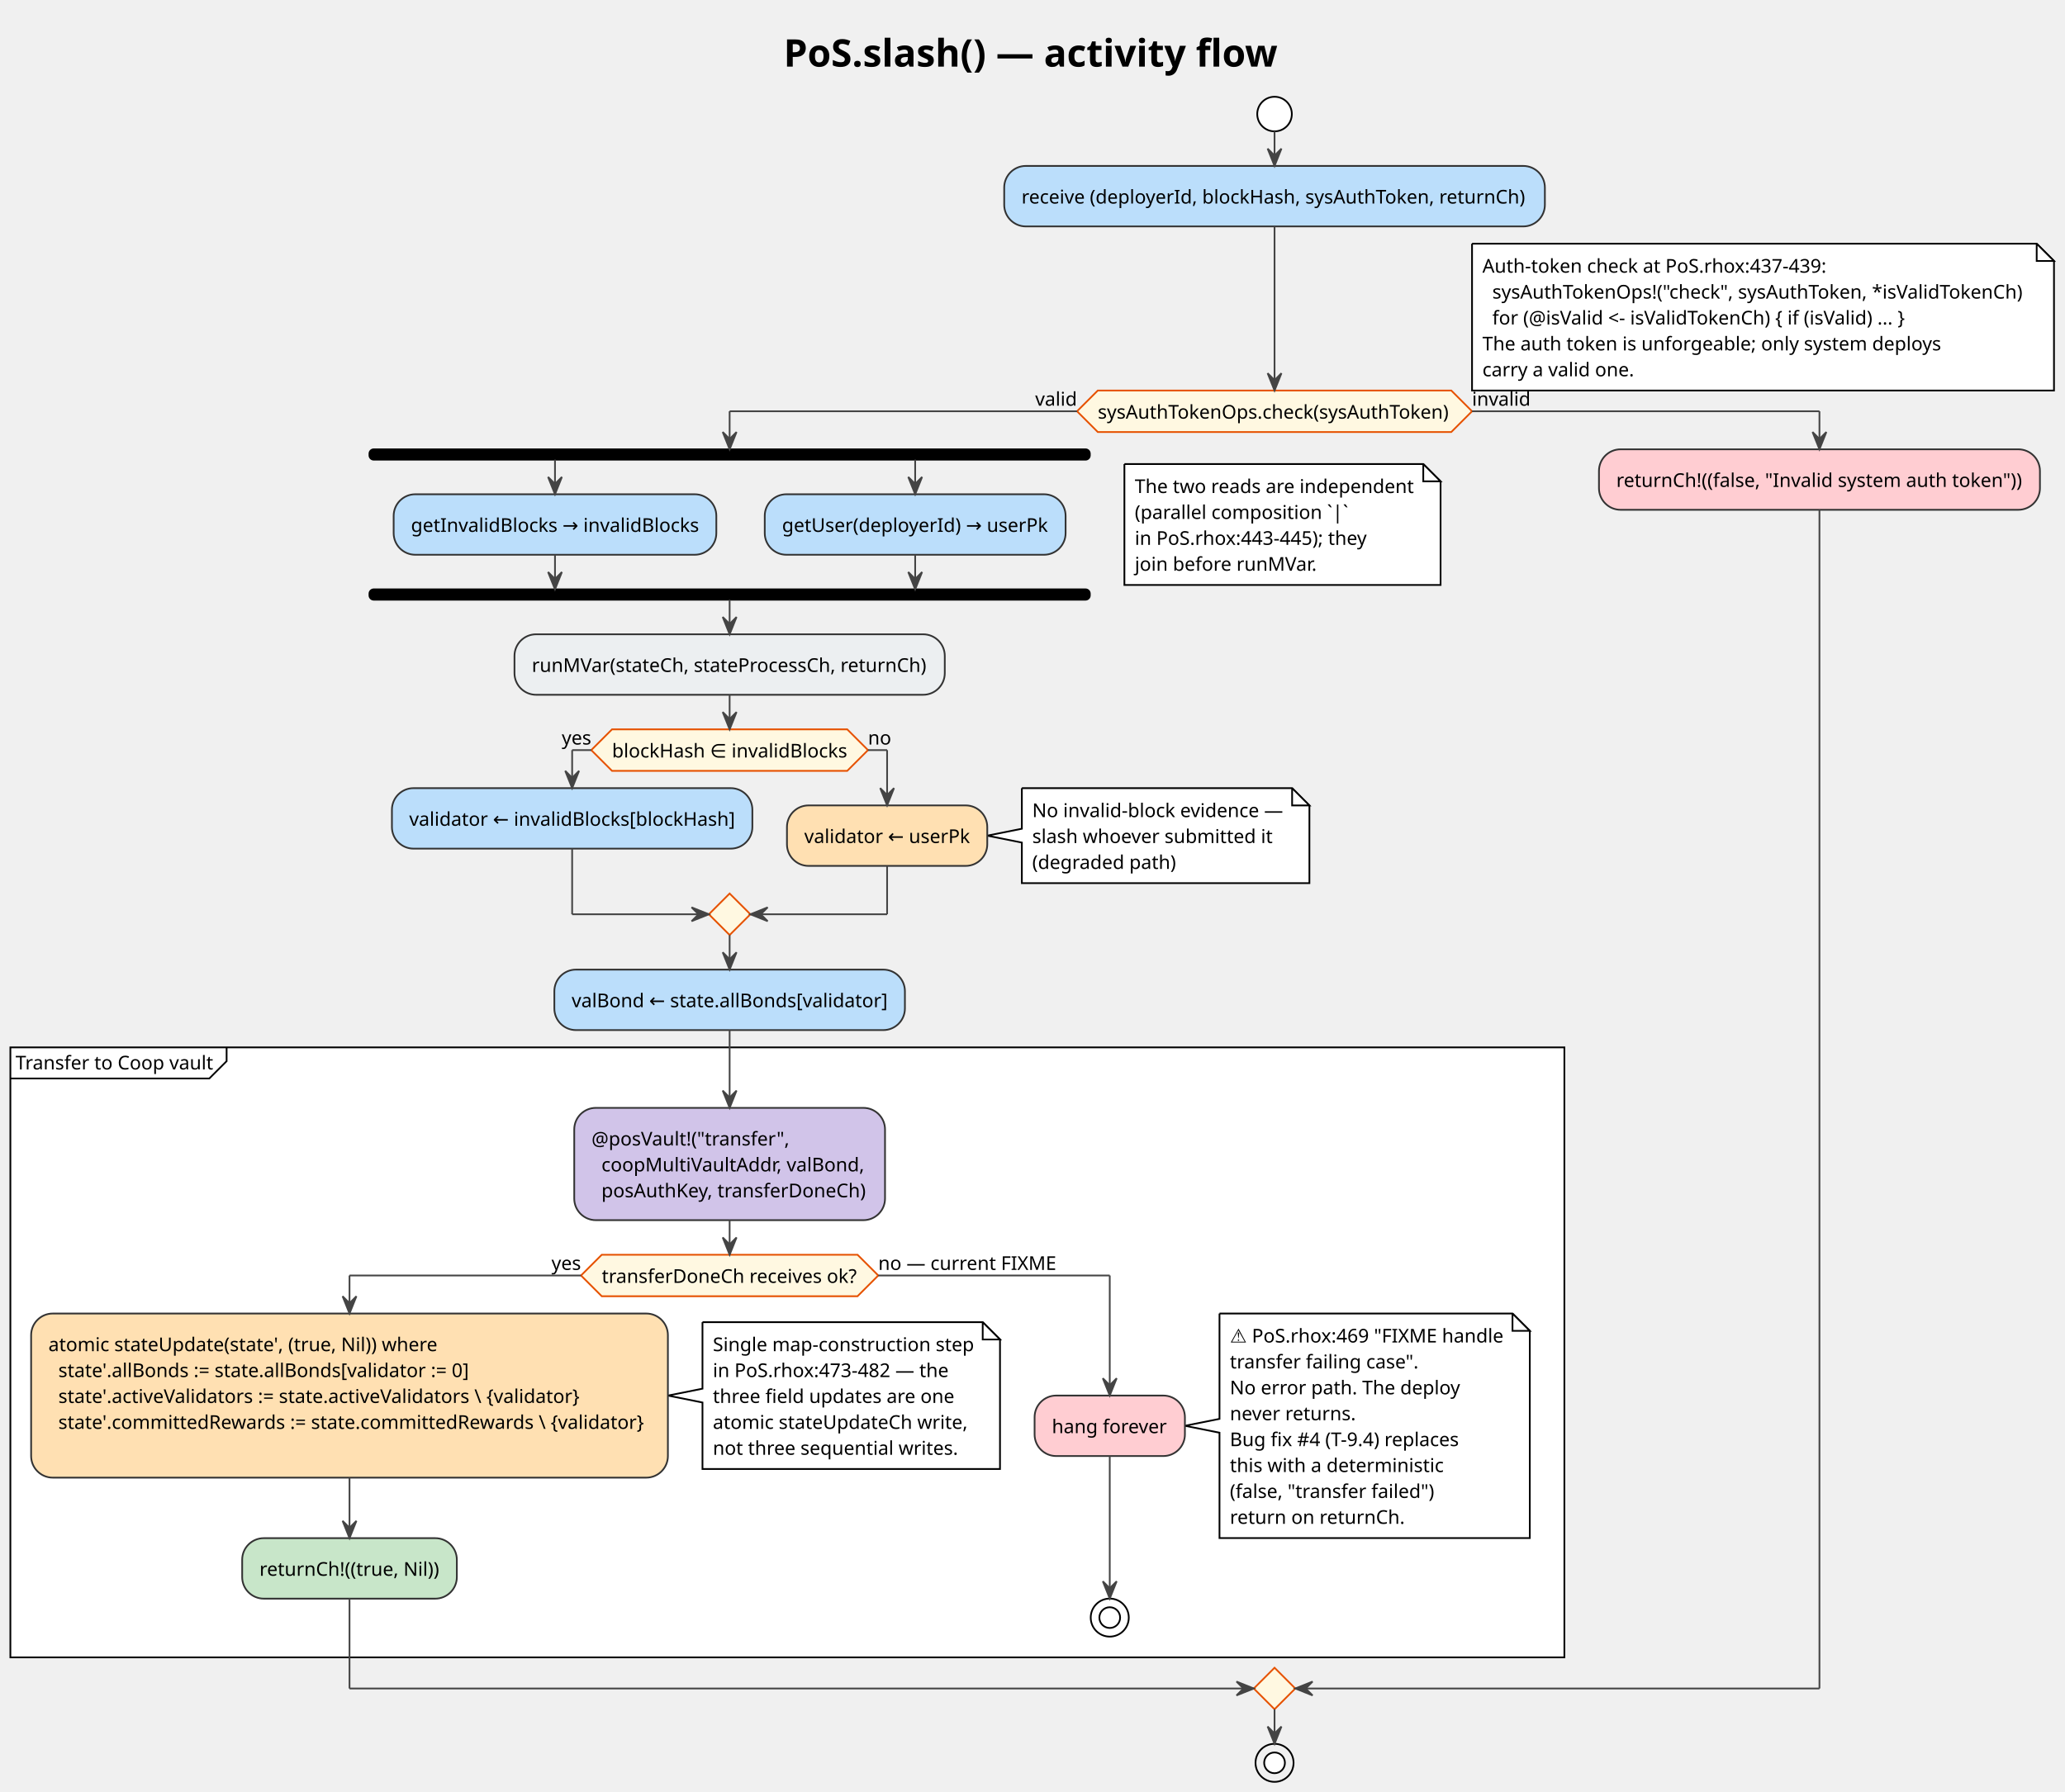
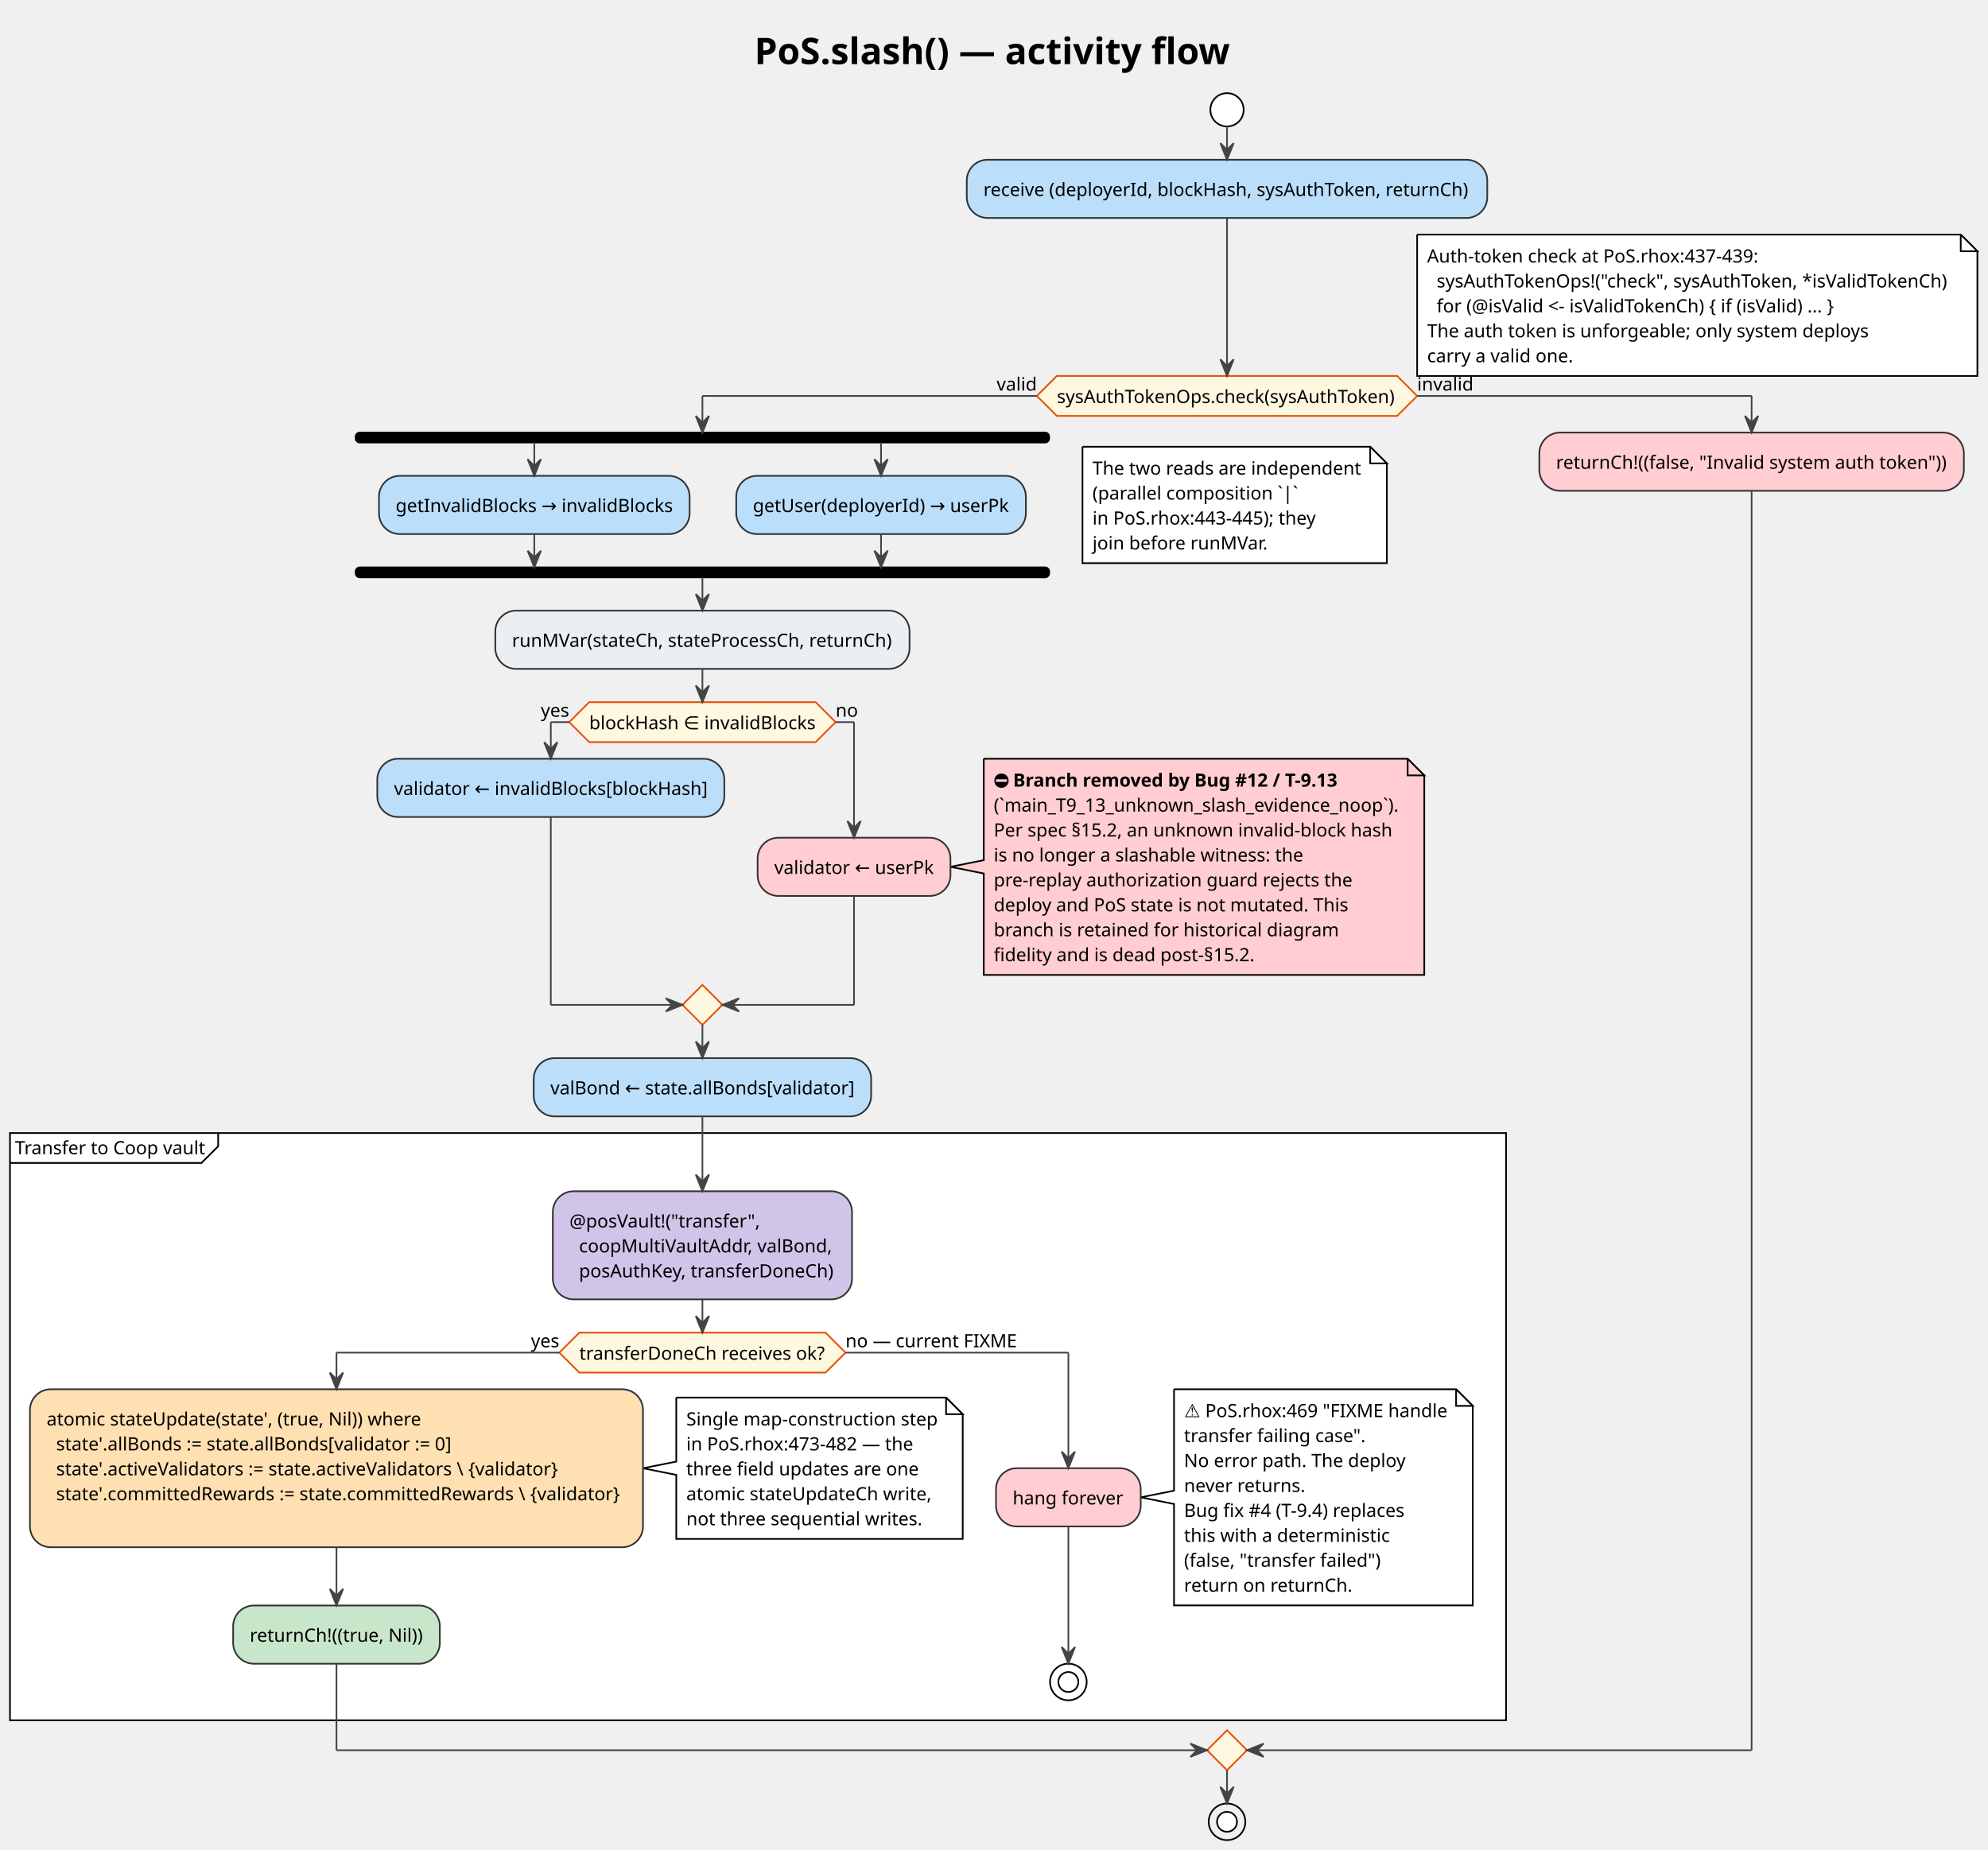
- <svg xmlns="http://www.w3.org/2000/svg" contentStyleType="text/css" data-diagram-type="ACTIVITY" height="1036px" preserveAspectRatio="none" style="width:1194px;height:1036px;background:#FFFFFF;" version="1.1" viewBox="0 0 1194 1036" width="1194px" zoomAndPan="magnify">
+ <svg xmlns="http://www.w3.org/2000/svg" contentStyleType="text/css" data-diagram-type="ACTIVITY" height="1111px" preserveAspectRatio="none" style="width:1194px;height:1111px;background:#FFFFFF;" version="1.1" viewBox="0 0 1194 1111" width="1194px" zoomAndPan="magnify">
  <defs />
  <g>
    <g class="title" data-source-line="35">
      <text fill="#000000" font-family="'sans-serif'" font-size="22" font-weight="bold" lengthAdjust="spacing" textLength="285.473" x="453.08" y="38.518">PoS.slash() — activity flow</text>
    </g>
    <ellipse cx="736.95" cy="65.964" fill="#FFFFFF" rx="10" ry="10" style="stroke:#000000;stroke-width:1;" />
    <rect fill="#BBDEFB" height="34.982" rx="12.5" ry="12.5" style="stroke:#333333;stroke-width:1;" width="312.62" x="580.64" y="95.964" />
    <text fill="#000000" font-family="'sans-serif'" font-size="11" lengthAdjust="spacing" textLength="292.62" x="590.64" y="117.723">receive (deployerId, blockHash, sysAuthToken, returnCh)</text>
    <path d="M851.145,140.946 L851.145,225.855 L1187.633,225.855 L1187.633,150.946 L1177.633,140.946 L851.145,140.946" fill="#FFFFFF" style="stroke:#000000;stroke-width:1;" />
    <path d="M1177.633,140.946 L1177.633,150.946 L1187.633,150.946 L1177.633,140.946" fill="#FFFFFF" style="stroke:#000000;stroke-width:1;" />
    <text fill="#000000" font-family="'sans-serif'" font-size="11" lengthAdjust="spacing" textLength="199.099" x="857.145" y="157.705">Auth-token check at PoS.rhox:437-439:</text>
    <text fill="#000000" font-family="'sans-serif'" font-size="11" lengthAdjust="spacing" textLength="309.769" x="862.865" y="172.687">sysAuthTokenOps!("check", sysAuthToken, *isValidTokenCh)</text>
    <text fill="#000000" font-family="'sans-serif'" font-size="11" lengthAdjust="spacing" textLength="239.963" x="862.865" y="187.669">for (@isValid &lt;- isValidTokenCh) { if (isValid) ... }</text>
    <text fill="#000000" font-family="'sans-serif'" font-size="11" lengthAdjust="spacing" textLength="265.571" x="857.145" y="202.651">The auth token is unforgeable; only system deploys</text>
    <text fill="#000000" font-family="'sans-serif'" font-size="11" lengthAdjust="spacing" textLength="87.702" x="857.145" y="217.632">carry a valid one.</text>
    <polygon fill="#FFF8E1" points="634.755,225.855,839.145,225.855,851.145,237.855,839.145,249.855,634.755,249.855,622.755,237.855,634.755,225.855" style="stroke:#E65100;stroke-width:1;" />
    <text fill="#000000" font-family="'sans-serif'" font-size="11" lengthAdjust="spacing" textLength="204.389" x="634.755" y="242.123">sysAuthTokenOps.check(sysAuthToken)</text>
    <text fill="#000000" font-family="'sans-serif'" font-size="11" lengthAdjust="spacing" textLength="24.2" x="598.555" y="234.632">valid</text>
    <text fill="#000000" font-family="'sans-serif'" font-size="11" lengthAdjust="spacing" textLength="33.836" x="851.145" y="234.632">invalid</text>
    <path d="M650.14,268.383 L650.14,338.31 L832.949,338.31 L832.949,278.383 L822.949,268.383 L650.14,268.383" fill="#FFFFFF" style="stroke:#000000;stroke-width:1;" />
    <path d="M822.949,268.383 L822.949,278.383 L832.949,278.383 L822.949,268.383" fill="#FFFFFF" style="stroke:#000000;stroke-width:1;" />
    <text fill="#000000" font-family="'sans-serif'" font-size="11" lengthAdjust="spacing" textLength="161.809" x="656.14" y="285.142">The two reads are independent</text>
    <text fill="#000000" font-family="'sans-serif'" font-size="11" lengthAdjust="spacing" textLength="123.639" x="656.14" y="300.123">(parallel composition `|`</text>
    <text fill="#000000" font-family="'sans-serif'" font-size="11" lengthAdjust="spacing" textLength="134.54" x="656.14" y="315.105">in PoS.rhox:443-445); they</text>
    <text fill="#000000" font-family="'sans-serif'" font-size="11" lengthAdjust="spacing" textLength="107.381" x="656.14" y="330.087">join before runMVar.</text>
    <rect fill="#000000" height="6" rx="2.5" ry="2.5" style="stroke:#000000;stroke-width:1;" width="416.524" x="213.616" y="259.855" />
    <rect fill="#BBDEFB" height="34.982" rx="12.5" ry="12.5" style="stroke:#333333;stroke-width:1;" width="186.571" x="227.616" y="285.855" />
    <text fill="#000000" font-family="'sans-serif'" font-size="11" lengthAdjust="spacing" textLength="166.571" x="237.616" y="307.614">getInvalidBlocks → invalidBlocks</text>
    <rect fill="#BBDEFB" height="34.982" rx="12.5" ry="12.5" style="stroke:#333333;stroke-width:1;" width="173.954" x="442.187" y="285.855" />
    <text fill="#000000" font-family="'sans-serif'" font-size="11" lengthAdjust="spacing" textLength="153.954" x="452.187" y="307.614">getUser(deployerId) → userPk</text>
    <rect fill="#000000" height="6" rx="2.5" ry="2.5" style="stroke:#000000;stroke-width:1;" width="416.524" x="213.616" y="340.837" />
    <rect fill="#ECEFF1" height="34.982" rx="12.5" ry="12.5" style="stroke:#333333;stroke-width:1;" width="248.798" x="297.479" y="366.837" />
    <text fill="#000000" font-family="'sans-serif'" font-size="11" lengthAdjust="spacing" textLength="228.798" x="307.479" y="388.596">runMVar(stateCh, stateProcessCh, returnCh)</text>
    <polygon fill="#FFF8E1" points="353.876,421.819,489.88,421.819,501.88,433.819,489.88,445.819,353.876,445.819,341.876,433.819,353.876,421.819" style="stroke:#E65100;stroke-width:1;" />
    <text fill="#000000" font-family="'sans-serif'" font-size="11" lengthAdjust="spacing" textLength="136.004" x="353.876" y="438.087">blockHash ∈ invalidBlocks</text>
    <text fill="#000000" font-family="'sans-serif'" font-size="11" lengthAdjust="spacing" textLength="17.083" x="324.793" y="430.596">yes</text>
    <text fill="#000000" font-family="'sans-serif'" font-size="11" lengthAdjust="spacing" textLength="13.453" x="501.88" y="430.596">no</text>
    <rect fill="#BBDEFB" height="34.982" rx="12.5" ry="12.5" style="stroke:#333333;stroke-width:1;" width="208.417" x="226.611" y="455.819" />
    <text fill="#000000" font-family="'sans-serif'" font-size="11" lengthAdjust="spacing" textLength="188.417" x="236.611" y="477.578">validator ← invalidBlocks[blockHash]</text>
-     <path d="M590.847,455.819 L590.847,479.292 L570.847,483.292 L590.847,487.292 L590.847,510.765 A0,0 0 0 0 590.847,510.765 L757.112,510.765 A0,0 0 0 0 757.112,510.765 L757.112,465.819 L747.112,455.819 L590.847,455.819 A0,0 0 0 0 590.847,455.819" fill="#FFFFFF" style="stroke:#000000;stroke-width:1;" />
-     <path d="M747.112,455.819 L747.112,465.819 L757.112,465.819 L747.112,455.819" fill="#FFFFFF" style="stroke:#000000;stroke-width:1;" />
-     <text fill="#000000" font-family="'sans-serif'" font-size="11" lengthAdjust="spacing" textLength="145.265" x="596.847" y="472.578">No invalid-block evidence —</text>
-     <text fill="#000000" font-family="'sans-serif'" font-size="11" lengthAdjust="spacing" textLength="139.237" x="596.847" y="487.56">slash whoever submitted it</text>
-     <text fill="#000000" font-family="'sans-serif'" font-size="11" lengthAdjust="spacing" textLength="83.346" x="596.847" y="502.542">(degraded path)</text>
-     <rect fill="#FFE0B2" height="34.982" rx="12.5" ry="12.5" style="stroke:#333333;stroke-width:1;" width="115.819" x="455.027" y="465.801" />
-     <text fill="#000000" font-family="'sans-serif'" font-size="11" lengthAdjust="spacing" textLength="95.819" x="465.027" y="487.56">validator ← userPk</text>
-     <polygon fill="#FFF8E1" points="421.878,516.765,433.878,528.765,421.878,540.765,409.878,528.765,421.878,516.765" style="stroke:#E65100;stroke-width:1;" />
-     <rect fill="#BBDEFB" height="34.982" rx="12.5" ry="12.5" style="stroke:#333333;stroke-width:1;" width="202.697" x="320.53" y="560.765" />
-     <text fill="#000000" font-family="'sans-serif'" font-size="11" lengthAdjust="spacing" textLength="182.697" x="330.53" y="582.524">valBond ← state.allBonds[validator]</text>
-     <rect fill="#FFFFFF" height="352.783" style="stroke:#000000;stroke-width:1;" width="898.537" x="6" y="605.747" />
-     <path d="M131.026,605.747 L131.026,613.729 L121.026,623.729 L6,623.729" fill="none" style="stroke:#000000;stroke-width:1;" />
-     <text fill="#000000" font-family="'sans-serif'" font-size="11" lengthAdjust="spacing" textLength="115.026" x="9" y="618.506">Transfer to Coop vault</text>
-     <rect fill="#D1C4E9" height="64.946" rx="12.5" ry="12.5" style="stroke:#333333;stroke-width:1;" width="179.697" x="332.03" y="640.729" />
-     <text fill="#000000" font-family="'sans-serif'" font-size="11" lengthAdjust="spacing" textLength="114.421" x="342.03" y="662.488">@posVault!("transfer",</text>
-     <text fill="#000000" font-family="'sans-serif'" font-size="11" lengthAdjust="spacing" textLength="153.977" x="347.75" y="677.469">coopMultiVaultAddr, valBond,</text>
-     <text fill="#000000" font-family="'sans-serif'" font-size="11" lengthAdjust="spacing" textLength="153.735" x="347.75" y="692.451">posAuthKey, transferDoneCh)</text>
-     <polygon fill="#FFF8E1" points="347.942,725.674,495.814,725.674,507.814,737.674,495.814,749.674,347.942,749.674,335.942,737.674,347.942,725.674" style="stroke:#E65100;stroke-width:1;" />
-     <text fill="#000000" font-family="'sans-serif'" font-size="11" lengthAdjust="spacing" textLength="147.872" x="347.942" y="741.942">transferDoneCh receives ok?</text>
-     <text fill="#000000" font-family="'sans-serif'" font-size="11" lengthAdjust="spacing" textLength="17.083" x="318.859" y="734.451">yes</text>
-     <text fill="#000000" font-family="'sans-serif'" font-size="11" lengthAdjust="spacing" textLength="103.146" x="507.814" y="734.451">no — current FIXME</text>
-     <path d="M406.181,764.674 L406.181,803.129 L386.181,807.129 L406.181,811.129 L406.181,849.584 A0,0 0 0 0 406.181,849.584 L578.21,849.584 A0,0 0 0 0 578.21,849.584 L578.21,774.674 L568.21,764.674 L406.181,764.674 A0,0 0 0 0 406.181,764.674" fill="#FFFFFF" style="stroke:#000000;stroke-width:1;" />
-     <path d="M568.21,764.674 L568.21,774.674 L578.21,774.674 L568.21,764.674" fill="#FFFFFF" style="stroke:#000000;stroke-width:1;" />
-     <text fill="#000000" font-family="'sans-serif'" font-size="11" lengthAdjust="spacing" textLength="151.029" x="412.181" y="781.433">Single map-construction step</text>
-     <text fill="#000000" font-family="'sans-serif'" font-size="11" lengthAdjust="spacing" textLength="136.542" x="412.181" y="796.415">in PoS.rhox:473-482 — the</text>
-     <text fill="#000000" font-family="'sans-serif'" font-size="11" lengthAdjust="spacing" textLength="140.106" x="412.181" y="811.397">three field updates are one</text>
-     <text fill="#000000" font-family="'sans-serif'" font-size="11" lengthAdjust="spacing" textLength="147.322" x="412.181" y="826.379">atomic stateUpdateCh write,</text>
-     <text fill="#000000" font-family="'sans-serif'" font-size="11" lengthAdjust="spacing" textLength="141.998" x="412.181" y="841.361">not three sequential writes.</text>
-     <rect fill="#FFE0B2" height="94.909" rx="12.5" ry="12.5" style="stroke:#333333;stroke-width:1;" width="368.181" x="18" y="759.674" />
-     <text fill="#000000" font-family="'sans-serif'" font-size="11" lengthAdjust="spacing" textLength="225.245" x="28" y="781.433">atomic stateUpdate(state', (true, Nil)) where</text>
-     <text fill="#000000" font-family="'sans-serif'" font-size="11" lengthAdjust="spacing" textLength="263.239" x="33.72" y="796.415">state'.allBonds          := state.allBonds[validator := 0]</text>
-     <text fill="#000000" font-family="'sans-serif'" font-size="11" lengthAdjust="spacing" textLength="304.819" x="33.72" y="811.397">state'.activeValidators  := state.activeValidators \ {validator}</text>
-     <text fill="#000000" font-family="'sans-serif'" font-size="11" lengthAdjust="spacing" textLength="342.461" x="33.72" y="826.379">state'.committedRewards  := state.committedRewards \ {validator}</text>
-     <text fill="#000000" font-family="'sans-serif'" font-size="11" lengthAdjust="spacing" textLength="2.86" x="28" y="841.361"> </text>
-     <rect fill="#C8E6C9" height="34.982" rx="12.5" ry="12.5" style="stroke:#333333;stroke-width:1;" width="124.125" x="140.028" y="889.584" />
-     <text fill="#000000" font-family="'sans-serif'" font-size="11" lengthAdjust="spacing" textLength="104.125" x="150.028" y="911.343">returnCh!((true, Nil))</text>
-     <path d="M705.122,759.674 L705.122,820.602 L685.122,824.602 L705.122,828.602 L705.122,889.529 A0,0 0 0 0 705.122,889.529 L884.537,889.529 A0,0 0 0 0 884.537,889.529 L884.537,769.674 L874.537,759.674 L705.122,759.674 A0,0 0 0 0 705.122,759.674" fill="#FFFFFF" style="stroke:#000000;stroke-width:1;" />
-     <path d="M874.537,759.674 L874.537,769.674 L884.537,769.674 L874.537,759.674" fill="#FFFFFF" style="stroke:#000000;stroke-width:1;" />
-     <text fill="#000000" font-family="'sans-serif'" font-size="11" lengthAdjust="spacing" textLength="158.415" x="711.122" y="776.433">⚠ PoS.rhox:469 "FIXME handle</text>
-     <text fill="#000000" font-family="'sans-serif'" font-size="11" lengthAdjust="spacing" textLength="109.394" x="711.122" y="791.415">transfer failing case".</text>
-     <text fill="#000000" font-family="'sans-serif'" font-size="11" lengthAdjust="spacing" textLength="133.55" x="711.122" y="806.397">No error path. The deploy</text>
-     <text fill="#000000" font-family="'sans-serif'" font-size="11" lengthAdjust="spacing" textLength="73.27" x="711.122" y="821.379">never returns.</text>
-     <text fill="#000000" font-family="'sans-serif'" font-size="11" lengthAdjust="spacing" textLength="133.055" x="711.122" y="836.361">Bug fix #4 (T-9.4) replaces</text>
-     <text fill="#000000" font-family="'sans-serif'" font-size="11" lengthAdjust="spacing" textLength="123.683" x="711.122" y="851.343">this with a deterministic</text>
-     <text fill="#000000" font-family="'sans-serif'" font-size="11" lengthAdjust="spacing" textLength="118.392" x="711.122" y="866.324">(false, "transfer failed")</text>
-     <text fill="#000000" font-family="'sans-serif'" font-size="11" lengthAdjust="spacing" textLength="101.584" x="711.122" y="881.306">return on returnCh.</text>
-     <rect fill="#FFCDD2" height="34.982" rx="12.5" ry="12.5" style="stroke:#333333;stroke-width:1;" width="86.912" x="598.21" y="807.111" />
-     <text fill="#000000" font-family="'sans-serif'" font-size="11" lengthAdjust="spacing" textLength="66.912" x="608.21" y="828.87">hang forever</text>
-     <ellipse cx="641.666" cy="935.529" fill="none" rx="11" ry="11" style="stroke:#000000;stroke-width:1;" />
-     <ellipse cx="641.666" cy="935.529" fill="#FFFFFF" rx="6" ry="6" style="stroke:#000000;stroke-width:1;" />
+     <path d="M590.847,455.819 L590.847,516.747 L570.847,520.747 L590.847,524.747 L590.847,585.674 A0,0 0 0 0 590.847,585.674 L855.429,585.674 A0,0 0 0 0 855.429,585.674 L855.429,465.819 L845.429,455.819 L590.847,455.819 A0,0 0 0 0 590.847,455.819" fill="#FFCDD2" style="stroke:#000000;stroke-width:1;" />
+     <path d="M845.429,455.819 L845.429,465.819 L855.429,465.819 L845.429,455.819" fill="#FFCDD2" style="stroke:#000000;stroke-width:1;" />
+     <text fill="#000000" font-family="'sans-serif'" font-size="11" lengthAdjust="spacing" textLength="8.756" x="596.847" y="472.578">⛔</text>
+     <text fill="#000000" font-family="'sans-serif'" font-size="11" font-weight="bold" lengthAdjust="spacing" textLength="195.579" x="608.462" y="472.578">Branch removed by Bug #12 / T-9.13</text>
+     <text fill="#000000" font-family="'sans-serif'" font-size="11" lengthAdjust="spacing" textLength="243.582" x="596.847" y="487.56">(`main_T9_13_unknown_slash_evidence_noop`).</text>
+     <text fill="#000000" font-family="'sans-serif'" font-size="11" lengthAdjust="spacing" textLength="239.655" x="596.847" y="502.542">Per spec §15.2, an unknown invalid-block hash</text>
+     <text fill="#000000" font-family="'sans-serif'" font-size="11" lengthAdjust="spacing" textLength="185.932" x="596.847" y="517.524">is no longer a slashable witness: the</text>
+     <text fill="#000000" font-family="'sans-serif'" font-size="11" lengthAdjust="spacing" textLength="216.325" x="596.847" y="532.506">pre-replay authorization guard rejects the</text>
+     <text fill="#000000" font-family="'sans-serif'" font-size="11" lengthAdjust="spacing" textLength="213.19" x="596.847" y="547.488">deploy and PoS state is not mutated. This</text>
+     <text fill="#000000" font-family="'sans-serif'" font-size="11" lengthAdjust="spacing" textLength="207.976" x="596.847" y="562.469">branch is retained for historical diagram</text>
+     <text fill="#000000" font-family="'sans-serif'" font-size="11" lengthAdjust="spacing" textLength="156.65" x="596.847" y="577.451">fidelity and is dead post-§15.2.</text>
+     <rect fill="#FFCDD2" height="34.982" rx="12.5" ry="12.5" style="stroke:#333333;stroke-width:1;" width="115.819" x="455.027" y="503.256" />
+     <text fill="#000000" font-family="'sans-serif'" font-size="11" lengthAdjust="spacing" textLength="95.819" x="465.027" y="525.015">validator ← userPk</text>
+     <polygon fill="#FFF8E1" points="421.878,591.674,433.878,603.674,421.878,615.674,409.878,603.674,421.878,591.674" style="stroke:#E65100;stroke-width:1;" />
+     <rect fill="#BBDEFB" height="34.982" rx="12.5" ry="12.5" style="stroke:#333333;stroke-width:1;" width="202.697" x="320.53" y="635.674" />
+     <text fill="#000000" font-family="'sans-serif'" font-size="11" lengthAdjust="spacing" textLength="182.697" x="330.53" y="657.433">valBond ← state.allBonds[validator]</text>
+     <rect fill="#FFFFFF" height="352.783" style="stroke:#000000;stroke-width:1;" width="898.537" x="6" y="680.656" />
+     <path d="M131.026,680.656 L131.026,688.638 L121.026,698.638 L6,698.638" fill="none" style="stroke:#000000;stroke-width:1;" />
+     <text fill="#000000" font-family="'sans-serif'" font-size="11" lengthAdjust="spacing" textLength="115.026" x="9" y="693.415">Transfer to Coop vault</text>
+     <rect fill="#D1C4E9" height="64.946" rx="12.5" ry="12.5" style="stroke:#333333;stroke-width:1;" width="179.697" x="332.03" y="715.638" />
+     <text fill="#000000" font-family="'sans-serif'" font-size="11" lengthAdjust="spacing" textLength="114.421" x="342.03" y="737.397">@posVault!("transfer",</text>
+     <text fill="#000000" font-family="'sans-serif'" font-size="11" lengthAdjust="spacing" textLength="153.977" x="347.75" y="752.379">coopMultiVaultAddr, valBond,</text>
+     <text fill="#000000" font-family="'sans-serif'" font-size="11" lengthAdjust="spacing" textLength="153.735" x="347.75" y="767.361">posAuthKey, transferDoneCh)</text>
+     <polygon fill="#FFF8E1" points="347.942,800.584,495.814,800.584,507.814,812.584,495.814,824.584,347.942,824.584,335.942,812.584,347.942,800.584" style="stroke:#E65100;stroke-width:1;" />
+     <text fill="#000000" font-family="'sans-serif'" font-size="11" lengthAdjust="spacing" textLength="147.872" x="347.942" y="816.852">transferDoneCh receives ok?</text>
+     <text fill="#000000" font-family="'sans-serif'" font-size="11" lengthAdjust="spacing" textLength="17.083" x="318.859" y="809.361">yes</text>
+     <text fill="#000000" font-family="'sans-serif'" font-size="11" lengthAdjust="spacing" textLength="103.146" x="507.814" y="809.361">no — current FIXME</text>
+     <path d="M406.181,839.584 L406.181,878.038 L386.181,882.038 L406.181,886.038 L406.181,924.493 A0,0 0 0 0 406.181,924.493 L578.21,924.493 A0,0 0 0 0 578.21,924.493 L578.21,849.584 L568.21,839.584 L406.181,839.584 A0,0 0 0 0 406.181,839.584" fill="#FFFFFF" style="stroke:#000000;stroke-width:1;" />
+     <path d="M568.21,839.584 L568.21,849.584 L578.21,849.584 L568.21,839.584" fill="#FFFFFF" style="stroke:#000000;stroke-width:1;" />
+     <text fill="#000000" font-family="'sans-serif'" font-size="11" lengthAdjust="spacing" textLength="151.029" x="412.181" y="856.343">Single map-construction step</text>
+     <text fill="#000000" font-family="'sans-serif'" font-size="11" lengthAdjust="spacing" textLength="136.542" x="412.181" y="871.324">in PoS.rhox:473-482 — the</text>
+     <text fill="#000000" font-family="'sans-serif'" font-size="11" lengthAdjust="spacing" textLength="140.106" x="412.181" y="886.306">three field updates are one</text>
+     <text fill="#000000" font-family="'sans-serif'" font-size="11" lengthAdjust="spacing" textLength="147.322" x="412.181" y="901.288">atomic stateUpdateCh write,</text>
+     <text fill="#000000" font-family="'sans-serif'" font-size="11" lengthAdjust="spacing" textLength="141.998" x="412.181" y="916.27">not three sequential writes.</text>
+     <rect fill="#FFE0B2" height="94.909" rx="12.5" ry="12.5" style="stroke:#333333;stroke-width:1;" width="368.181" x="18" y="834.584" />
+     <text fill="#000000" font-family="'sans-serif'" font-size="11" lengthAdjust="spacing" textLength="225.245" x="28" y="856.343">atomic stateUpdate(state', (true, Nil)) where</text>
+     <text fill="#000000" font-family="'sans-serif'" font-size="11" lengthAdjust="spacing" textLength="263.239" x="33.72" y="871.324">state'.allBonds          := state.allBonds[validator := 0]</text>
+     <text fill="#000000" font-family="'sans-serif'" font-size="11" lengthAdjust="spacing" textLength="304.819" x="33.72" y="886.306">state'.activeValidators  := state.activeValidators \ {validator}</text>
+     <text fill="#000000" font-family="'sans-serif'" font-size="11" lengthAdjust="spacing" textLength="342.461" x="33.72" y="901.288">state'.committedRewards  := state.committedRewards \ {validator}</text>
+     <text fill="#000000" font-family="'sans-serif'" font-size="11" lengthAdjust="spacing" textLength="2.86" x="28" y="916.27"> </text>
+     <rect fill="#C8E6C9" height="34.982" rx="12.5" ry="12.5" style="stroke:#333333;stroke-width:1;" width="124.125" x="140.028" y="964.493" />
+     <text fill="#000000" font-family="'sans-serif'" font-size="11" lengthAdjust="spacing" textLength="104.125" x="150.028" y="986.252">returnCh!((true, Nil))</text>
+     <path d="M705.122,834.584 L705.122,895.511 L685.122,899.511 L705.122,903.511 L705.122,964.439 A0,0 0 0 0 705.122,964.439 L884.537,964.439 A0,0 0 0 0 884.537,964.439 L884.537,844.584 L874.537,834.584 L705.122,834.584 A0,0 0 0 0 705.122,834.584" fill="#FFFFFF" style="stroke:#000000;stroke-width:1;" />
+     <path d="M874.537,834.584 L874.537,844.584 L884.537,844.584 L874.537,834.584" fill="#FFFFFF" style="stroke:#000000;stroke-width:1;" />
+     <text fill="#000000" font-family="'sans-serif'" font-size="11" lengthAdjust="spacing" textLength="158.415" x="711.122" y="851.343">⚠ PoS.rhox:469 "FIXME handle</text>
+     <text fill="#000000" font-family="'sans-serif'" font-size="11" lengthAdjust="spacing" textLength="109.394" x="711.122" y="866.324">transfer failing case".</text>
+     <text fill="#000000" font-family="'sans-serif'" font-size="11" lengthAdjust="spacing" textLength="133.55" x="711.122" y="881.306">No error path. The deploy</text>
+     <text fill="#000000" font-family="'sans-serif'" font-size="11" lengthAdjust="spacing" textLength="73.27" x="711.122" y="896.288">never returns.</text>
+     <text fill="#000000" font-family="'sans-serif'" font-size="11" lengthAdjust="spacing" textLength="133.055" x="711.122" y="911.27">Bug fix #4 (T-9.4) replaces</text>
+     <text fill="#000000" font-family="'sans-serif'" font-size="11" lengthAdjust="spacing" textLength="123.683" x="711.122" y="926.252">this with a deterministic</text>
+     <text fill="#000000" font-family="'sans-serif'" font-size="11" lengthAdjust="spacing" textLength="118.392" x="711.122" y="941.234">(false, "transfer failed")</text>
+     <text fill="#000000" font-family="'sans-serif'" font-size="11" lengthAdjust="spacing" textLength="101.584" x="711.122" y="956.216">return on returnCh.</text>
+     <rect fill="#FFCDD2" height="34.982" rx="12.5" ry="12.5" style="stroke:#333333;stroke-width:1;" width="86.912" x="598.21" y="882.02" />
+     <text fill="#000000" font-family="'sans-serif'" font-size="11" lengthAdjust="spacing" textLength="66.912" x="608.21" y="903.779">hang forever</text>
+     <ellipse cx="641.666" cy="1010.439" fill="none" rx="11" ry="11" style="stroke:#000000;stroke-width:1;" />
+     <ellipse cx="641.666" cy="1010.439" fill="#FFFFFF" rx="6" ry="6" style="stroke:#000000;stroke-width:1;" />
    <rect fill="#FFCDD2" height="34.982" rx="12.5" ry="12.5" style="stroke:#333333;stroke-width:1;" width="254.969" x="924.537" y="259.855" />
    <text fill="#000000" font-family="'sans-serif'" font-size="11" lengthAdjust="spacing" textLength="234.969" x="934.537" y="281.614">returnCh!((false, "Invalid system auth token"))</text>
-     <polygon fill="#FFF8E1" points="736.95,964.529,748.95,976.529,736.95,988.529,724.95,976.529,736.95,964.529" style="stroke:#E65100;stroke-width:1;" />
-     <ellipse cx="736.95" cy="1019.529" fill="none" rx="11" ry="11" style="stroke:#000000;stroke-width:1;" />
-     <ellipse cx="736.95" cy="1019.529" fill="#FFFFFF" rx="6" ry="6" style="stroke:#000000;stroke-width:1;" />
+     <polygon fill="#FFF8E1" points="736.95,1039.439,748.95,1051.439,736.95,1063.439,724.95,1051.439,736.95,1039.439" style="stroke:#E65100;stroke-width:1;" />
+     <ellipse cx="736.95" cy="1094.439" fill="none" rx="11" ry="11" style="stroke:#000000;stroke-width:1;" />
+     <ellipse cx="736.95" cy="1094.439" fill="#FFFFFF" rx="6" ry="6" style="stroke:#000000;stroke-width:1;" />
    <line style="stroke:#444444;stroke-width:1;" x1="736.95" x2="736.95" y1="75.964" y2="95.964" />
    <polygon fill="#444444" points="732.95,85.964,736.95,95.964,740.95,85.964,736.95,89.964" style="stroke:#444444;stroke-width:1;" />
    <line style="stroke:#444444;stroke-width:1;" x1="320.901" x2="320.901" y1="265.855" y2="285.855" />
    <polygon fill="#444444" points="316.901,275.855,320.901,285.855,324.901,275.855,320.901,279.855" style="stroke:#444444;stroke-width:1;" />
    <line style="stroke:#444444;stroke-width:1;" x1="529.163" x2="529.163" y1="265.855" y2="285.855" />
    <polygon fill="#444444" points="525.163,275.855,529.163,285.855,533.163,275.855,529.163,279.855" style="stroke:#444444;stroke-width:1;" />
    <line style="stroke:#444444;stroke-width:1;" x1="320.901" x2="320.901" y1="320.837" y2="340.837" />
    <polygon fill="#444444" points="316.901,330.837,320.901,340.837,324.901,330.837,320.901,334.837" style="stroke:#444444;stroke-width:1;" />
    <line style="stroke:#444444;stroke-width:1;" x1="529.163" x2="529.163" y1="320.837" y2="340.837" />
    <polygon fill="#444444" points="525.163,330.837,529.163,340.837,533.163,330.837,529.163,334.837" style="stroke:#444444;stroke-width:1;" />
    <line style="stroke:#444444;stroke-width:1;" x1="421.878" x2="421.878" y1="346.837" y2="366.837" />
    <polygon fill="#444444" points="417.878,356.837,421.878,366.837,425.878,356.837,421.878,360.837" style="stroke:#444444;stroke-width:1;" />
    <line style="stroke:#444444;stroke-width:1;" x1="341.876" x2="330.819" y1="433.819" y2="433.819" />
    <line style="stroke:#444444;stroke-width:1;" x1="330.819" x2="330.819" y1="433.819" y2="455.819" />
    <polygon fill="#444444" points="326.819,445.819,330.819,455.819,334.819,445.819,330.819,449.819" style="stroke:#444444;stroke-width:1;" />
    <line style="stroke:#444444;stroke-width:1;" x1="501.88" x2="512.937" y1="433.819" y2="433.819" />
-     <line style="stroke:#444444;stroke-width:1;" x1="512.937" x2="512.937" y1="433.819" y2="465.801" />
-     <polygon fill="#444444" points="508.937,455.801,512.937,465.801,516.937,455.801,512.937,459.801" style="stroke:#444444;stroke-width:1;" />
-     <line style="stroke:#444444;stroke-width:1;" x1="330.819" x2="330.819" y1="490.801" y2="528.765" />
-     <line style="stroke:#444444;stroke-width:1;" x1="330.819" x2="409.878" y1="528.765" y2="528.765" />
-     <polygon fill="#444444" points="399.878,524.765,409.878,528.765,399.878,532.765,403.878,528.765" style="stroke:#444444;stroke-width:1;" />
-     <line style="stroke:#444444;stroke-width:1;" x1="512.937" x2="512.937" y1="500.783" y2="528.765" />
-     <line style="stroke:#444444;stroke-width:1;" x1="512.937" x2="433.878" y1="528.765" y2="528.765" />
-     <polygon fill="#444444" points="443.878,524.765,433.878,528.765,443.878,532.765,439.878,528.765" style="stroke:#444444;stroke-width:1;" />
+     <line style="stroke:#444444;stroke-width:1;" x1="512.937" x2="512.937" y1="433.819" y2="503.256" />
+     <polygon fill="#444444" points="508.937,493.256,512.937,503.256,516.937,493.256,512.937,497.256" style="stroke:#444444;stroke-width:1;" />
+     <line style="stroke:#444444;stroke-width:1;" x1="330.819" x2="330.819" y1="490.801" y2="603.674" />
+     <line style="stroke:#444444;stroke-width:1;" x1="330.819" x2="409.878" y1="603.674" y2="603.674" />
+     <polygon fill="#444444" points="399.878,599.674,409.878,603.674,399.878,607.674,403.878,603.674" style="stroke:#444444;stroke-width:1;" />
+     <line style="stroke:#444444;stroke-width:1;" x1="512.937" x2="512.937" y1="538.238" y2="603.674" />
+     <line style="stroke:#444444;stroke-width:1;" x1="512.937" x2="433.878" y1="603.674" y2="603.674" />
+     <polygon fill="#444444" points="443.878,599.674,433.878,603.674,443.878,607.674,439.878,603.674" style="stroke:#444444;stroke-width:1;" />
    <line style="stroke:#444444;stroke-width:1;" x1="421.878" x2="421.878" y1="401.819" y2="421.819" />
    <polygon fill="#444444" points="417.878,411.819,421.878,421.819,425.878,411.819,421.878,415.819" style="stroke:#444444;stroke-width:1;" />
-     <line style="stroke:#444444;stroke-width:1;" x1="421.878" x2="421.878" y1="540.765" y2="560.765" />
-     <polygon fill="#444444" points="417.878,550.765,421.878,560.765,425.878,550.765,421.878,554.765" style="stroke:#444444;stroke-width:1;" />
-     <line style="stroke:#444444;stroke-width:1;" x1="202.09" x2="202.09" y1="854.584" y2="889.584" />
-     <polygon fill="#444444" points="198.09,879.584,202.09,889.584,206.09,879.584,202.09,883.584" style="stroke:#444444;stroke-width:1;" />
-     <line style="stroke:#444444;stroke-width:1;" x1="641.666" x2="641.666" y1="842.093" y2="924.529" />
-     <polygon fill="#444444" points="637.666,914.529,641.666,924.529,645.666,914.529,641.666,918.529" style="stroke:#444444;stroke-width:1;" />
-     <line style="stroke:#444444;stroke-width:1;" x1="335.942" x2="202.09" y1="737.674" y2="737.674" />
-     <line style="stroke:#444444;stroke-width:1;" x1="202.09" x2="202.09" y1="737.674" y2="759.674" />
-     <polygon fill="#444444" points="198.09,749.674,202.09,759.674,206.09,749.674,202.09,753.674" style="stroke:#444444;stroke-width:1;" />
-     <line style="stroke:#444444;stroke-width:1;" x1="507.814" x2="641.666" y1="737.674" y2="737.674" />
-     <line style="stroke:#444444;stroke-width:1;" x1="641.666" x2="641.666" y1="737.674" y2="807.111" />
-     <polygon fill="#444444" points="637.666,797.111,641.666,807.111,645.666,797.111,641.666,801.111" style="stroke:#444444;stroke-width:1;" />
-     <line style="stroke:#444444;stroke-width:1;" x1="202.09" x2="202.09" y1="924.566" y2="976.529" />
-     <line style="stroke:#444444;stroke-width:1;" x1="202.09" x2="724.95" y1="976.529" y2="976.529" />
-     <polygon fill="#444444" points="714.95,972.529,724.95,976.529,714.95,980.529,718.95,976.529" style="stroke:#444444;stroke-width:1;" />
-     <line style="stroke:#444444;stroke-width:1;" x1="421.878" x2="421.878" y1="705.674" y2="725.674" />
-     <polygon fill="#444444" points="417.878,715.674,421.878,725.674,425.878,715.674,421.878,719.674" style="stroke:#444444;stroke-width:1;" />
-     <line style="stroke:#444444;stroke-width:1;" x1="421.878" x2="421.878" y1="595.747" y2="640.729" />
-     <polygon fill="#444444" points="417.878,630.729,421.878,640.729,425.878,630.729,421.878,634.729" style="stroke:#444444;stroke-width:1;" />
+     <line style="stroke:#444444;stroke-width:1;" x1="421.878" x2="421.878" y1="615.674" y2="635.674" />
+     <polygon fill="#444444" points="417.878,625.674,421.878,635.674,425.878,625.674,421.878,629.674" style="stroke:#444444;stroke-width:1;" />
+     <line style="stroke:#444444;stroke-width:1;" x1="202.09" x2="202.09" y1="929.493" y2="964.493" />
+     <polygon fill="#444444" points="198.09,954.493,202.09,964.493,206.09,954.493,202.09,958.493" style="stroke:#444444;stroke-width:1;" />
+     <line style="stroke:#444444;stroke-width:1;" x1="641.666" x2="641.666" y1="917.002" y2="999.439" />
+     <polygon fill="#444444" points="637.666,989.439,641.666,999.439,645.666,989.439,641.666,993.439" style="stroke:#444444;stroke-width:1;" />
+     <line style="stroke:#444444;stroke-width:1;" x1="335.942" x2="202.09" y1="812.584" y2="812.584" />
+     <line style="stroke:#444444;stroke-width:1;" x1="202.09" x2="202.09" y1="812.584" y2="834.584" />
+     <polygon fill="#444444" points="198.09,824.584,202.09,834.584,206.09,824.584,202.09,828.584" style="stroke:#444444;stroke-width:1;" />
+     <line style="stroke:#444444;stroke-width:1;" x1="507.814" x2="641.666" y1="812.584" y2="812.584" />
+     <line style="stroke:#444444;stroke-width:1;" x1="641.666" x2="641.666" y1="812.584" y2="882.02" />
+     <polygon fill="#444444" points="637.666,872.02,641.666,882.02,645.666,872.02,641.666,876.02" style="stroke:#444444;stroke-width:1;" />
+     <line style="stroke:#444444;stroke-width:1;" x1="202.09" x2="202.09" y1="999.475" y2="1051.439" />
+     <line style="stroke:#444444;stroke-width:1;" x1="202.09" x2="724.95" y1="1051.439" y2="1051.439" />
+     <polygon fill="#444444" points="714.95,1047.439,724.95,1051.439,714.95,1055.439,718.95,1051.439" style="stroke:#444444;stroke-width:1;" />
+     <line style="stroke:#444444;stroke-width:1;" x1="421.878" x2="421.878" y1="780.584" y2="800.584" />
+     <polygon fill="#444444" points="417.878,790.584,421.878,800.584,425.878,790.584,421.878,794.584" style="stroke:#444444;stroke-width:1;" />
+     <line style="stroke:#444444;stroke-width:1;" x1="421.878" x2="421.878" y1="670.656" y2="715.638" />
+     <polygon fill="#444444" points="417.878,705.638,421.878,715.638,425.878,705.638,421.878,709.638" style="stroke:#444444;stroke-width:1;" />
    <line style="stroke:#444444;stroke-width:1;" x1="622.755" x2="421.878" y1="237.855" y2="237.855" />
    <line style="stroke:#444444;stroke-width:1;" x1="421.878" x2="421.878" y1="237.855" y2="259.855" />
    <polygon fill="#444444" points="417.878,249.855,421.878,259.855,425.878,249.855,421.878,253.855" style="stroke:#444444;stroke-width:1;" />
    <line style="stroke:#444444;stroke-width:1;" x1="851.145" x2="1052.022" y1="237.855" y2="237.855" />
    <line style="stroke:#444444;stroke-width:1;" x1="1052.022" x2="1052.022" y1="237.855" y2="259.855" />
    <polygon fill="#444444" points="1048.022,249.855,1052.022,259.855,1056.022,249.855,1052.022,253.855" style="stroke:#444444;stroke-width:1;" />
-     <line style="stroke:#444444;stroke-width:1;" x1="1052.022" x2="1052.022" y1="294.837" y2="976.529" />
-     <line style="stroke:#444444;stroke-width:1;" x1="1052.022" x2="748.95" y1="976.529" y2="976.529" />
-     <polygon fill="#444444" points="758.95,972.529,748.95,976.529,758.95,980.529,754.95,976.529" style="stroke:#444444;stroke-width:1;" />
+     <line style="stroke:#444444;stroke-width:1;" x1="1052.022" x2="1052.022" y1="294.837" y2="1051.439" />
+     <line style="stroke:#444444;stroke-width:1;" x1="1052.022" x2="748.95" y1="1051.439" y2="1051.439" />
+     <polygon fill="#444444" points="758.95,1047.439,748.95,1051.439,758.95,1055.439,754.95,1051.439" style="stroke:#444444;stroke-width:1;" />
    <line style="stroke:#444444;stroke-width:1;" x1="736.95" x2="736.95" y1="130.946" y2="225.855" />
    <polygon fill="#444444" points="732.95,215.855,736.95,225.855,740.95,215.855,736.95,219.855" style="stroke:#444444;stroke-width:1;" />
-     <line style="stroke:#444444;stroke-width:1;" x1="736.95" x2="736.95" y1="988.529" y2="1008.529" />
-     <polygon fill="#444444" points="732.95,998.529,736.95,1008.529,740.95,998.529,736.95,1002.529" style="stroke:#444444;stroke-width:1;" />
+     <line style="stroke:#444444;stroke-width:1;" x1="736.95" x2="736.95" y1="1063.439" y2="1083.439" />
+     <polygon fill="#444444" points="732.95,1073.439,736.95,1083.439,740.95,1073.439,736.95,1077.439" style="stroke:#444444;stroke-width:1;" />
  </g>
</svg>
